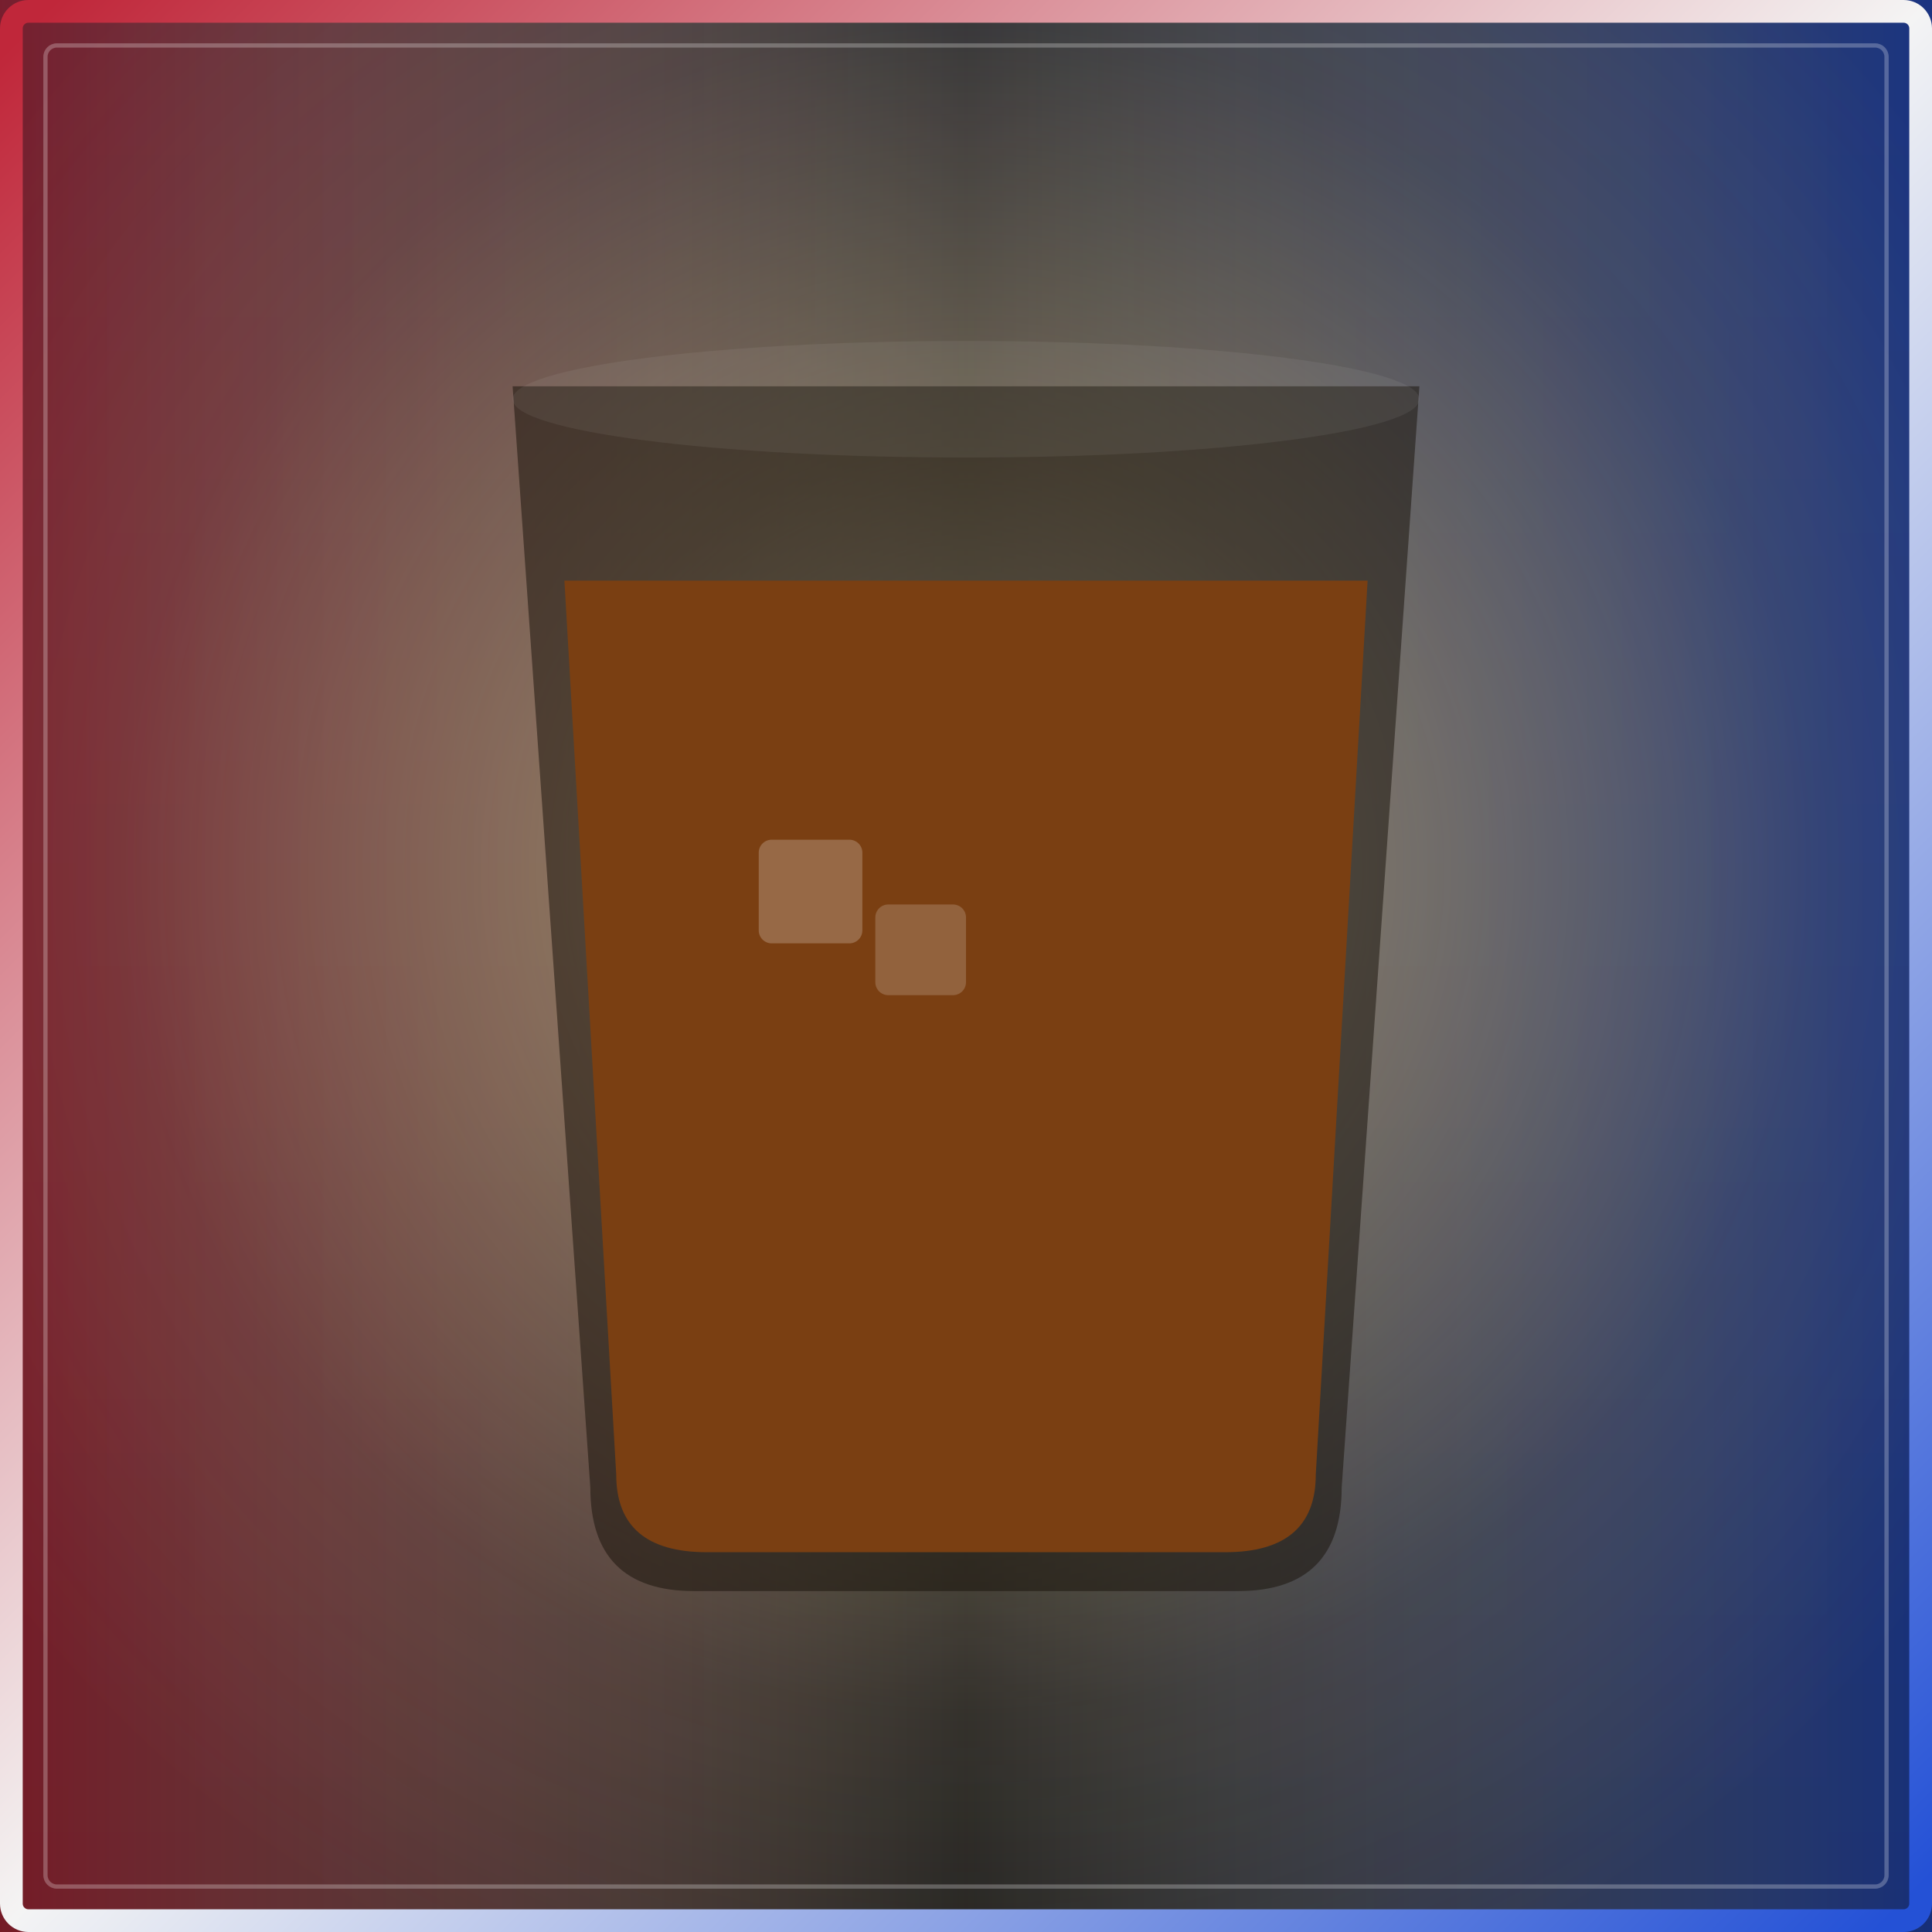
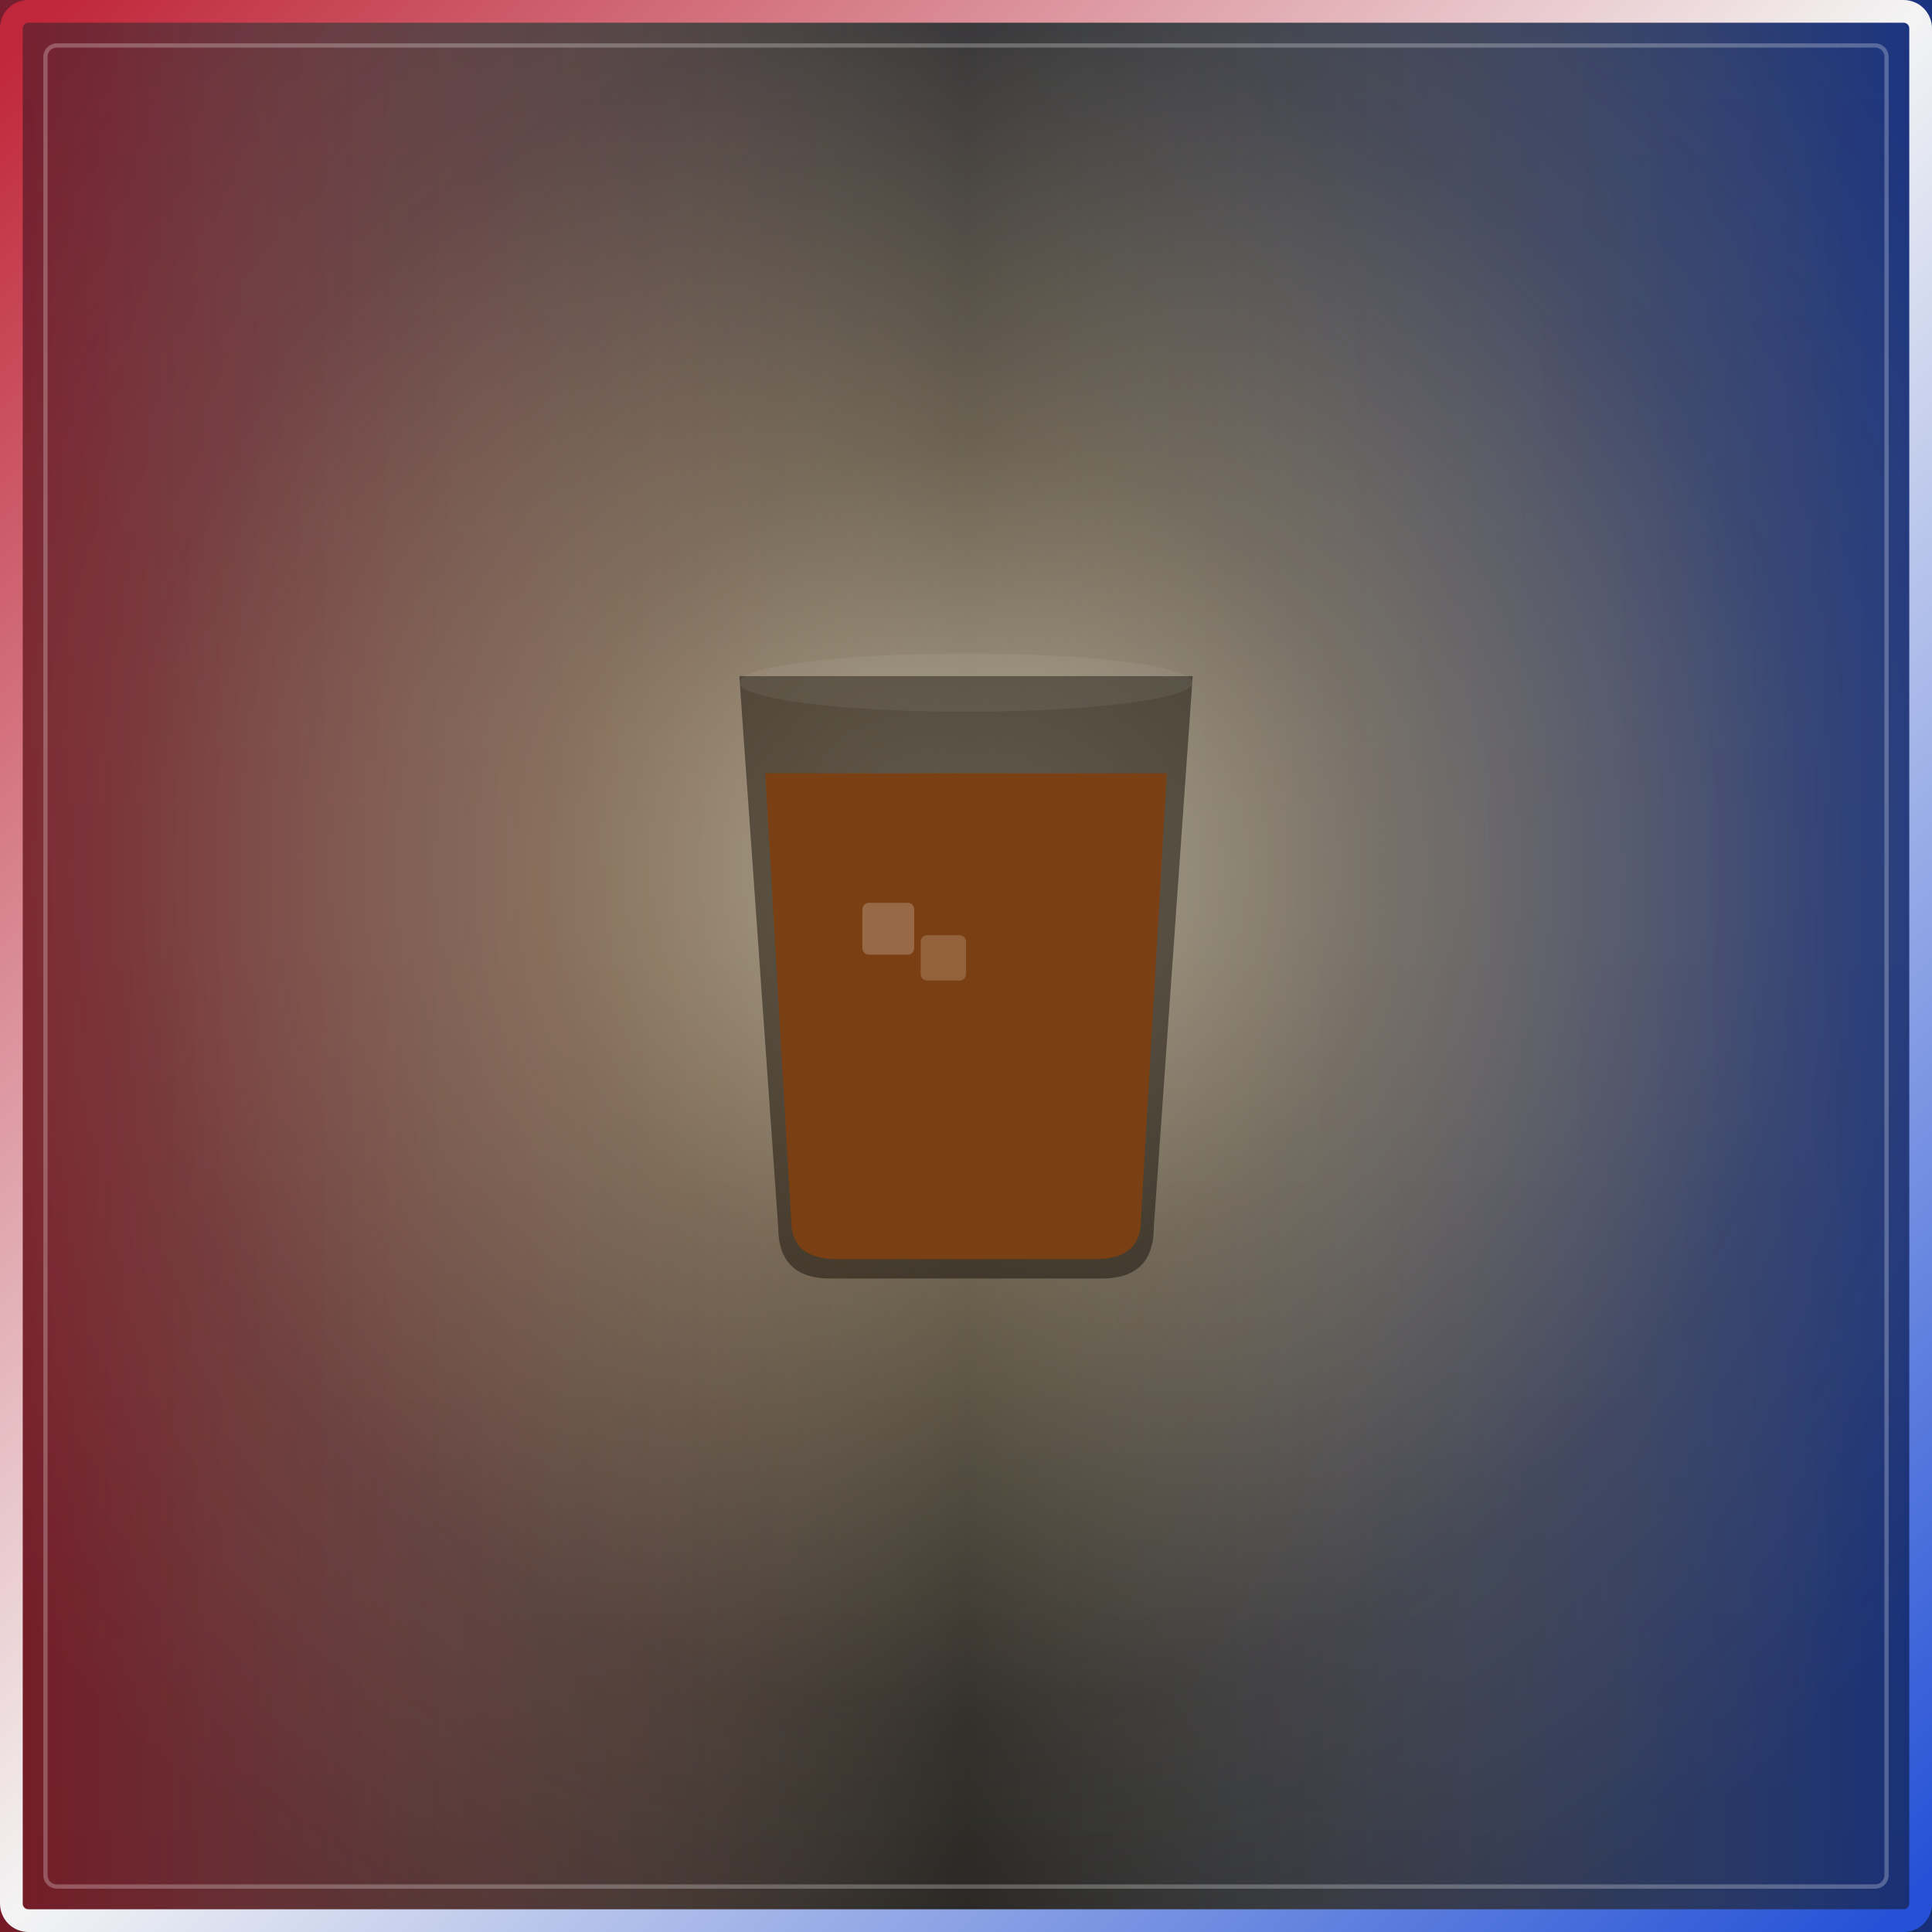
<svg xmlns="http://www.w3.org/2000/svg" width="100%" height="100%" viewBox="0 0 680 680" role="img">
  <defs>
    <linearGradient id="bgGrad" x1="0" y1="0" x2="0" y2="1">
      <stop offset="0" stop-color="#0a0e1a" />
      <stop offset="1" stop-color="#040507" />
    </linearGradient>
    <linearGradient id="patrioticBand" x1="0" y1="0" x2="1" y2="0">
      <stop offset="0" stop-color="#c0273a" stop-opacity="0.6" />
      <stop offset="0.5" stop-color="#fff4d6" stop-opacity="0.12" />
      <stop offset="1" stop-color="#2451d6" stop-opacity="0.55" />
    </linearGradient>
    <linearGradient id="frameGrad" x1="0" y1="0" x2="1" y2="1">
      <stop offset="0" stop-color="#c0273a" />
      <stop offset="0.5" stop-color="#f4f4f4" />
      <stop offset="1" stop-color="#2451d6" />
    </linearGradient>
    <radialGradient id="spot" cx="0.5" cy="0.45" r="0.62">
      <stop offset="0" stop-color="#fff4d6" stop-opacity="0.65" />
      <stop offset="0.35" stop-color="#ffdfa3" stop-opacity="0.32" />
      <stop offset="0.7" stop-color="#ffdfa3" stop-opacity="0.08" />
      <stop offset="1" stop-color="#ffdfa3" stop-opacity="0" />
    </radialGradient>
  </defs>
  <rect x="0" y="0" width="680" height="680" fill="url(#bgGrad)" />
  <rect x="0" y="0" width="680" height="680" fill="url(#patrioticBand)" />
  <rect x="0" y="0" width="680" height="680" fill="url(#spot)" />
-   <g transform="translate(-435.13,-388.39) scale(2.2798)">
+   <g transform="translate(-47.56,-24.20) scale(1.1399)">
    <path d="M270 230 L410 230 L398 400 Q398 416 382 416 L298 416 Q282 416 282 400 Z" fill="#160f08" opacity="0.5" />
    <path d="M278 260 L402 260 L394 398 Q394 410 380 410 L300 410 Q286 410 286 398 Z" fill="#7a3f12" />
    <rect x="308" y="300" width="16" height="16" rx="2" fill="#ffffff" opacity="0.22" />
    <rect x="326" y="310" width="14" height="14" rx="2" fill="#ffffff" opacity="0.18" />
    <ellipse cx="340" cy="232" rx="70" ry="9" fill="#ffffff" opacity="0.06" />
  </g>
  <rect x="4" y="4" width="672" height="672" rx="6" fill="none" stroke="url(#frameGrad)" stroke-width="8" />
  <rect x="16" y="16" width="648" height="648" rx="4" fill="none" stroke="#ffffff" stroke-opacity="0.25" stroke-width="1.5" />
</svg>
